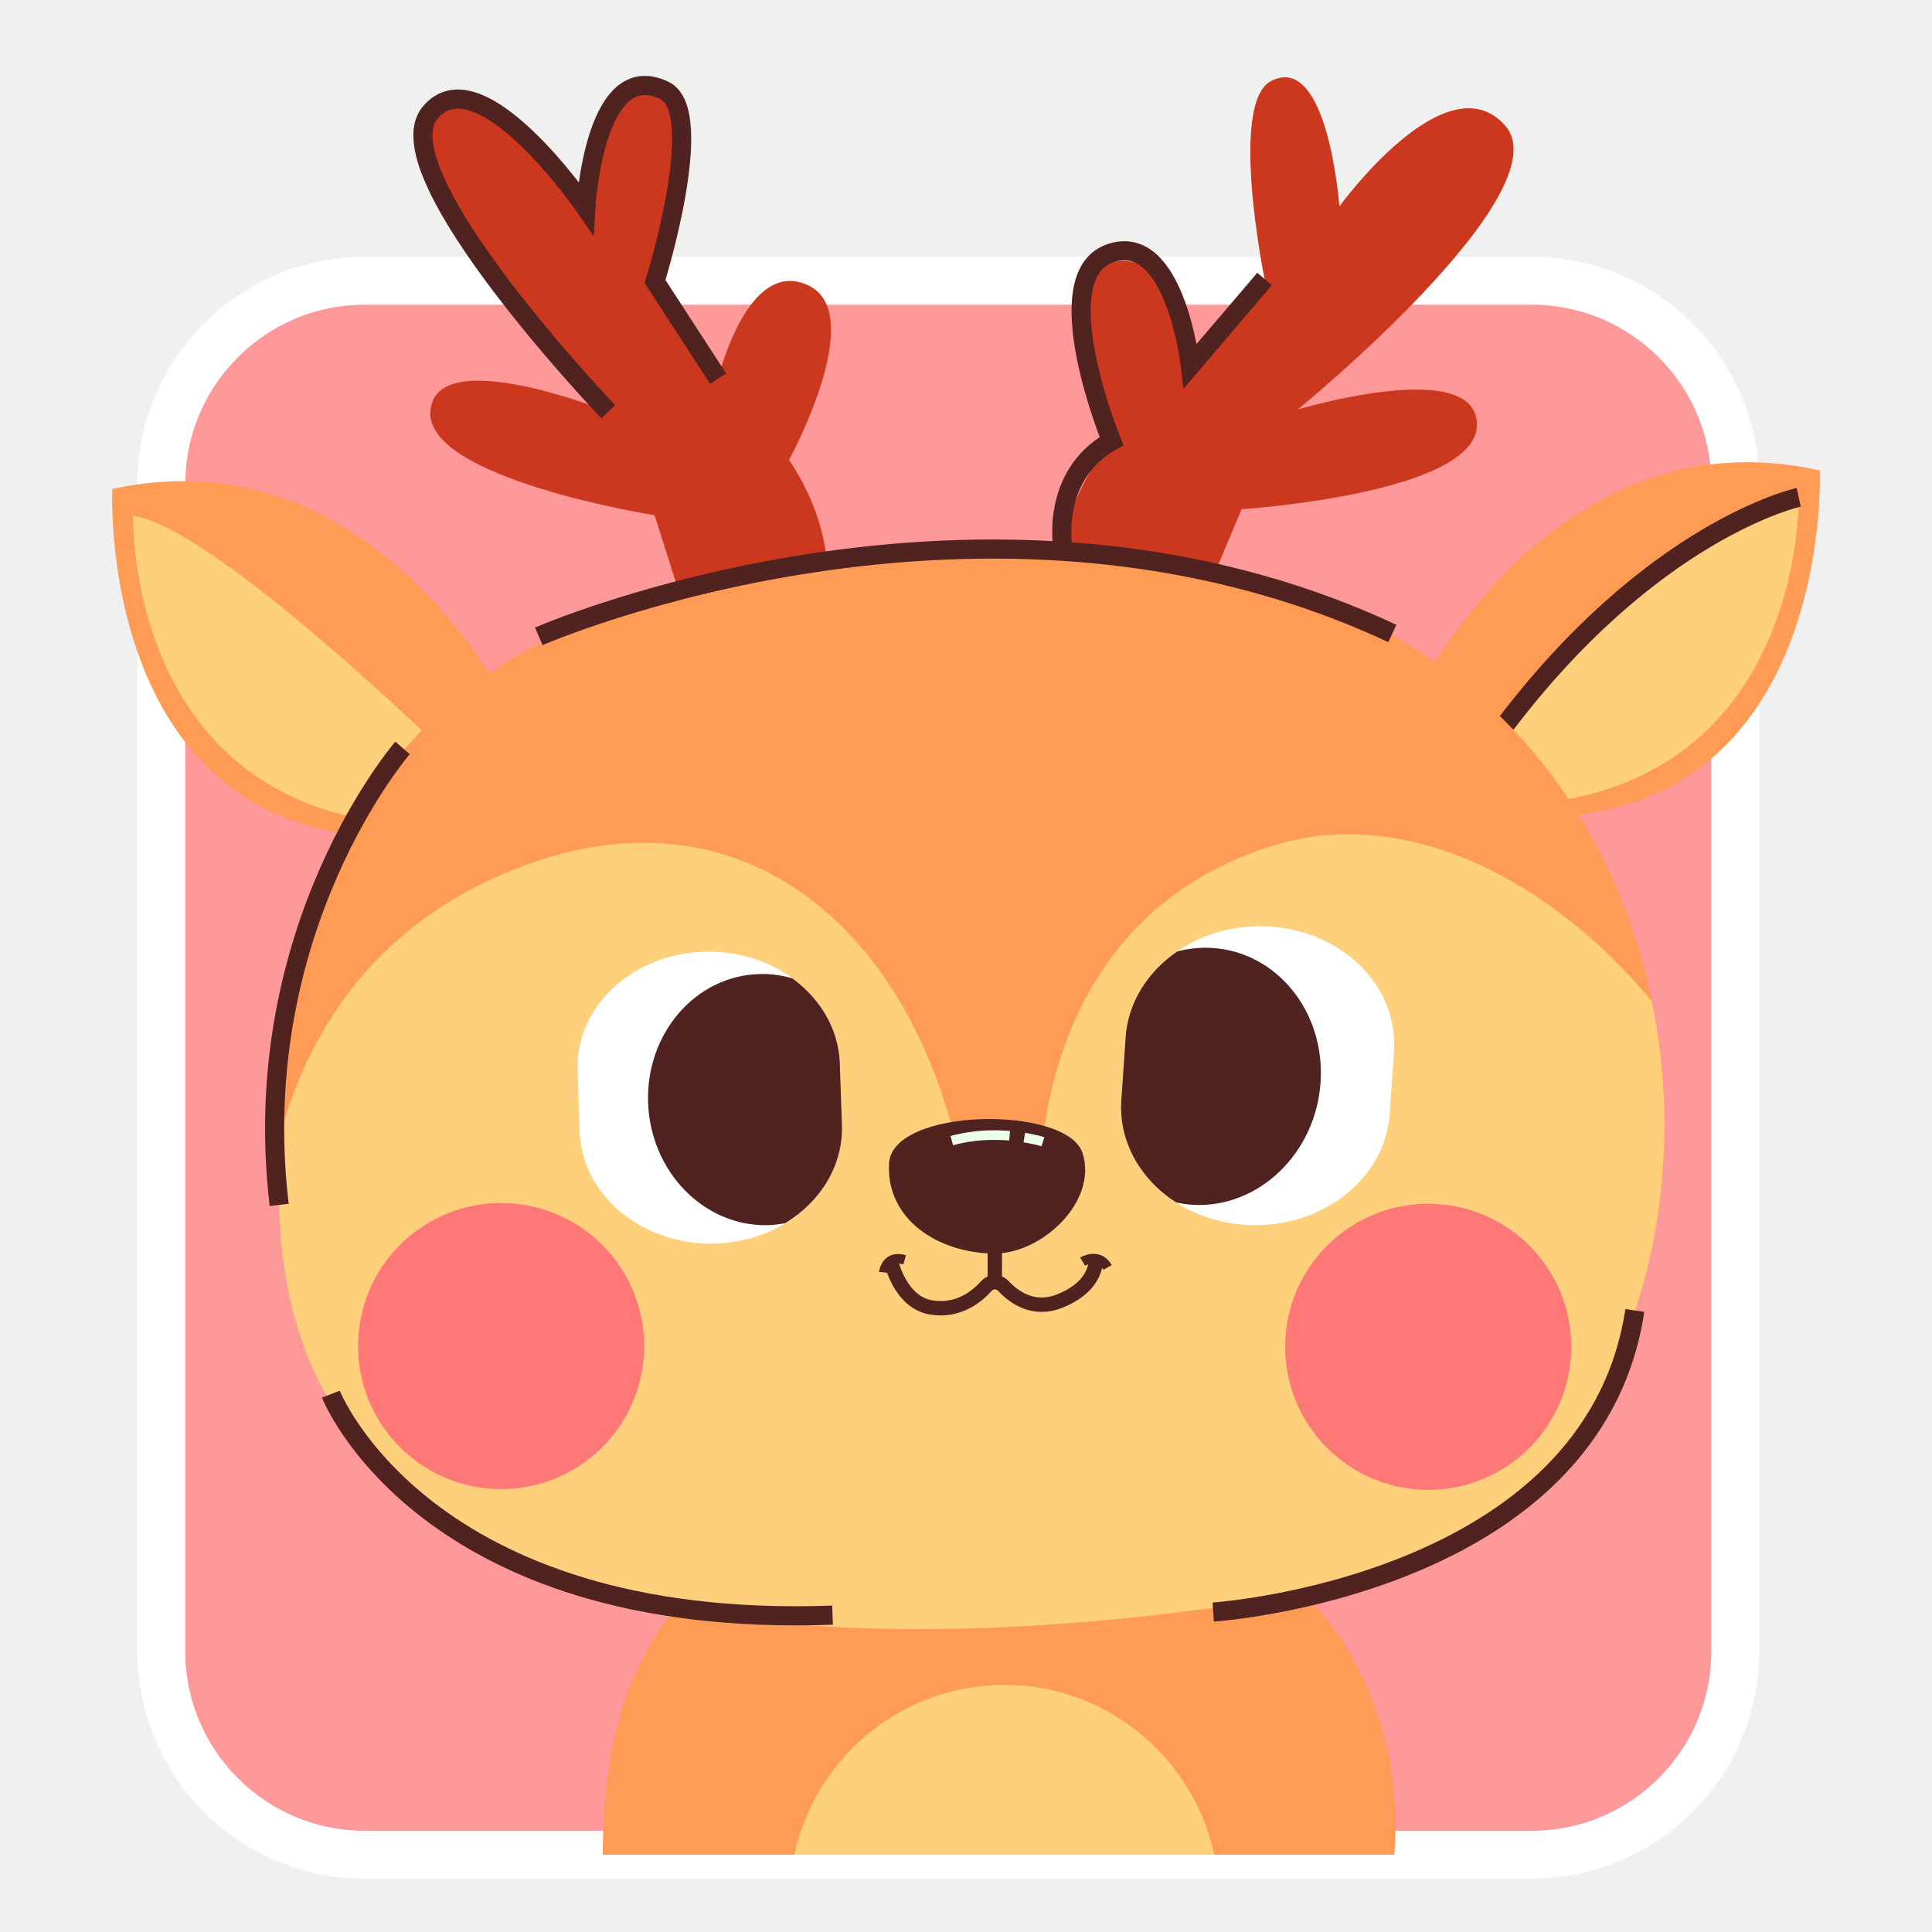
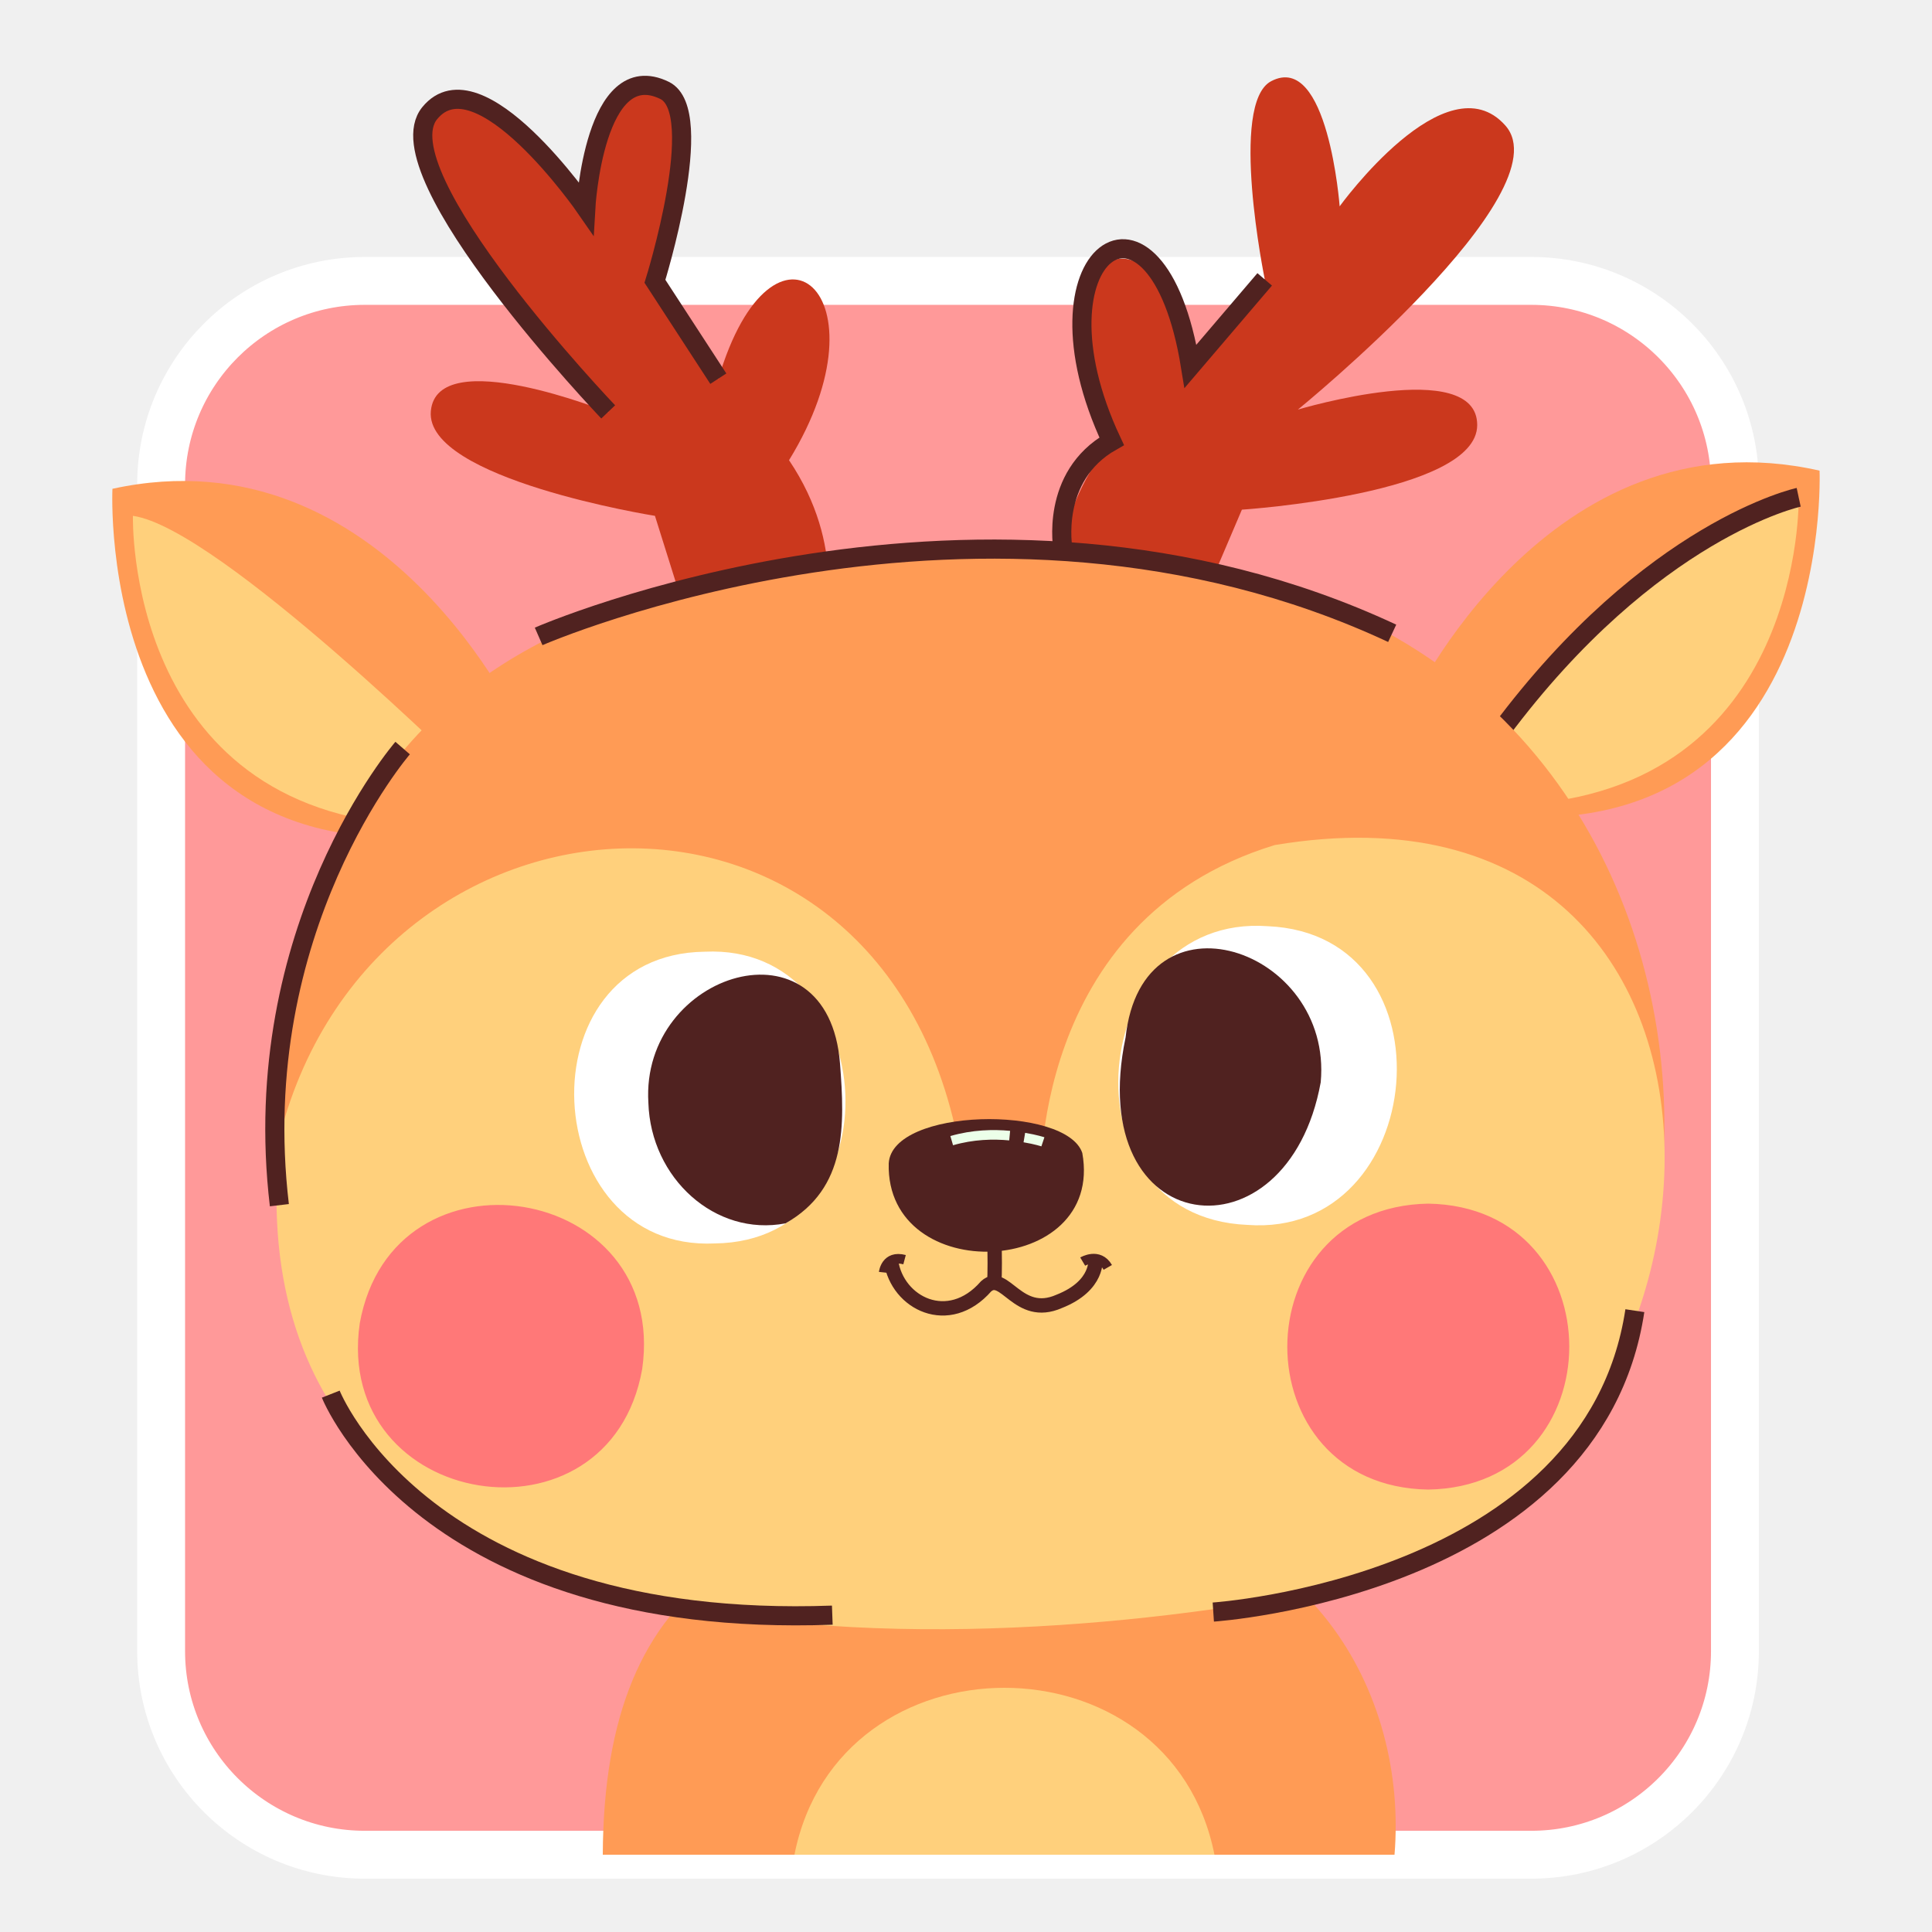
- <svg xmlns="http://www.w3.org/2000/svg" viewBox="0 0 500 500">
-   <rect x="41.74" y="72.66" width="407.34" height="407.34" rx="52.7" ry="52.7" fill="#f99" stroke="#fff" stroke-miterlimit="10" stroke-width="12.39" />
-   <path d="M278.73 388.61c-82.62-3.59-122.44 19.45-122.74 91.39h204.85c3.43-41.37-21.45-88.75-82.11-91.39Z" fill="#ff9b55" />
-   <path d="M314.27 480c-5.48-25.14-27.73-43.96-54.36-43.96s-48.87 18.82-54.36 43.96h108.71Z" fill="#ffd07c" />
-   <path d="M364.74 183.07s35.81-77.16 106.21-61.31c0 0 4.41 104.43-93.57 88" fill="#ff9b55" />
-   <path d="M376.41 197s66.79-65.41 89.1-68.31c0 0 1.64 76.11-73.19 79.65L376.41 197Z" fill="#ffd07c" />
-   <path d="M465.51 128.7s-38.19 8.21-77.23 60.56" fill="none" stroke="#502220" stroke-miterlimit="10" stroke-width="4.95" />
-   <path d="M134.88 188.54s-35.31-77.39-105.81-61.99c0 0-5.08 104.4 93 88.6" fill="#ff9b55" />
-   <path d="M123.12 202.39s-66.37-65.83-88.66-68.88c0 0-2.13 76.1 72.68 80.12l15.99-11.24Z" fill="#ffd07c" />
-   <path d="M274.68 156.03s-4.24-20.68 12.97-41.87c0 0-17.33-39.97-.77-45.93 16.55-5.96 21.19 26.48 21.19 26.48l19.2-22.51s-9.31-45.52 1.67-51.22c14.74-7.67 17.69 32.44 17.69 32.44s27.65-38.15 42.88-20.94c15.23 17.21-53.63 73.49-53.63 73.49s46.35-13.9 46.35 3.97-60.91 21.85-60.91 21.85l-10.59 25.16-36.04-.92Z" fill="#cb381d" />
-   <path d="M275.1 142.16s-3.5-18.94 12.56-28c0 0-17.39-42.51-.47-48.56 16.92-6.04 20.88 29.11 20.88 29.11l19.2-22.51" fill="none" stroke="#502220" stroke-miterlimit="10" stroke-width="4.95" />
-   <path d="M213.18 161.46s6.06-20-8.98-42.44c0 0 20.71-37.82 4.94-45.19C193.37 66.45 185.85 98 185.85 98l-16.88-23.93s13.31-44.01 3.01-50.63c-13.83-8.9-20.38 30.36-20.38 30.36s-23.78-40.11-40.35-24.53c-16.57 15.58 46.17 77.3 46.17 77.3s-44.41-17.92-46.04-.3c-1.63 17.62 58.04 27.07 58.04 27.07l8.15 25.76 35.6 2.37Z" fill="#cb381d" />
-   <path d="M157.42 106.56s-58.91-61.66-46.17-77.3c12.74-15.64 40.35 24.53 40.35 24.53s2.17-39.27 20.38-30.36c11.24 5.5-2.46 49.42-2.46 49.42l16.33 25.14" fill="none" stroke="#502220" stroke-miterlimit="10" stroke-width="4.95" />
-   <path d="M72.25 311.82c-2.24-131.61 67.27-173.53 214.47-167.13 181.01 7.87 179.77 243.74 60.99 265.96-88.68 16.59-273.23 32.61-275.46-98.84Z" fill="#ff9b55" />
-   <path d="M139.44 164.69s114.95-50.34 220.89-.75" fill="none" stroke="#502220" stroke-miterlimit="10" stroke-width="4.95" />
-   <path d="M329.85 218.72c-63.84 19.48-60.59 88.73-60.59 88.73h-19.48c-10.82-66-58.71-109.25-122.27-80.07-33.95 15.58-48.69 43.17-55.03 66.31-.22 5.87-.33 11.87-.22 18.13 2.23 131.45 186.78 115.43 275.46 98.84 63.54-11.89 93.42-84.91 79.79-151.47-26.11-31.67-63.85-50.79-97.65-40.47Z" fill="#ffd07c" />
-   <path d="M104.18 193.56S63.74 240.2 72.25 311.83" fill="none" stroke="#502220" stroke-miterlimit="10" stroke-width="4.95" />
-   <circle cx="129.7" cy="348.39" r="37.02" transform="rotate(-80.83 129.675 348.382)" fill="#ff7878" />
-   <circle cx="369.62" cy="348.55" r="37.02" fill="#ff7878" />
-   <path d="M85.62 360.81s23.96 61.05 129.84 57.19" fill="none" stroke="#502220" stroke-miterlimit="10" stroke-width="4.95" />
-   <path d="M184.99 321.83c-18.75.49-34.41-12.48-34.98-28.97l-.54-15.81c-.57-16.49 14.17-30.26 32.92-30.75 18.75-.49 34.41 12.48 34.98 28.97l.54 15.81c.57 16.49-14.17 30.26-32.92 30.75" fill="#fff" />
-   <path d="M217.36 275.27c-.3-8.92-5.05-16.79-12.3-22.08-2.71-.78-5.55-1.19-8.49-1.11-16.54.43-29.45 15.33-28.84 33.28.62 17.95 14.53 32.14 31.08 31.71 1.5-.04 2.96-.24 4.39-.51 9.17-5.56 15.06-14.96 14.7-25.48l-.55-15.81Z" fill="#502220" />
-   <path d="M322.82 317.03c19.18.99 35.68-11.89 36.83-28.76l1.11-16.17c1.16-16.87-13.46-31.35-32.64-32.34-19.18-.99-35.67 11.89-36.83 28.76l-1.11 16.17c-1.16 16.87 13.45 31.35 32.64 32.34" fill="#fff" />
-   <path d="M291.29 268.52c.62-9.13 5.76-17.06 13.37-22.29 2.8-.73 5.73-1.07 8.73-.92 16.93.87 29.63 16.47 28.37 34.83-1.26 18.36-16 32.54-32.93 31.67-1.54-.08-3.02-.32-4.48-.63-9.2-5.93-14.9-15.71-14.16-26.48l1.11-16.17Z" fill="#502220" />
-   <path d="M313.98 417.2s98.28-6.5 109.12-78.05" fill="none" stroke="#502220" stroke-miterlimit="10" stroke-width="4.95" />
-   <path d="M280.15 298.38c-4.06-12.38-49.3-11.83-50.07 2.71-.76 14.54 12.69 23.14 27.03 23.33 12.63.17 27.1-13.65 23.04-26.04Z" fill="#502220" />
-   <path d="M261.29 293.93c-4.21-.35-9.53-.26-14.97 1.27m23.59.27s-1.84-.58-4.82-1.07" fill="none" stroke="#ecffe9" stroke-miterlimit="10" stroke-width="2.48" />
-   <path d="M257.12 316.73s.6 8.02.23 16.12" fill="none" stroke="#502220" stroke-miterlimit="10" stroke-width="3.72" />
-   <g fill="none" stroke="#502220" stroke-miterlimit="10">
-     <path d="M230.59 326.37s2.26 10.7 10.46 12.01c6.82 1.09 11.61-2.65 14.18-5.51 1.21-1.34 3.21-1.38 4.44-.06 2.71 2.9 7.75 6.59 14.48 3.94 10.36-4.08 9.42-11.12 9.42-11.12" stroke-width="3.72" />
-     <path d="M228.72 329.29s.53-4.65 5.41-3.26m46.05.48s4.17-2.53 6.46 1.5" stroke-width="2.48" />
-   </g>
+ <svg xmlns="http://www.w3.org/2000/svg" version="1.1" id="Layer_1" x="0" y="0" viewBox="0 0 500 500" xml:space="preserve">
+   <style>.st1{fill:#ff9b55}.st2{fill:#ffd07c}.st3{fill:none;stroke:#502220;stroke-width:4.95;stroke-miterlimit:10}.st4{fill:#cb381d}.st6{fill:#fff}.st7{fill:#502220}.st9{fill:none;stroke:#502220;stroke-width:3.72;stroke-miterlimit:10}</style>
+   <path d="M94.4 72.7h301.9c29.1 0 52.7 23.6 52.7 52.7v301.9c0 29.1-23.6 52.7-52.7 52.7H94.4c-29.1 0-52.7-23.6-52.7-52.7V125.4c0-29.1 23.6-52.7 52.7-52.7z" fill="#f99" stroke="#fff" stroke-width="12.39" stroke-miterlimit="10" />
+   <path class="st1" d="M278.7 388.6C196.1 385 156.3 408.1 156 480h204.9c3.4-41.4-21.5-88.8-82.2-91.4z" />
+   <path class="st2" d="M314.3 480c-11.4-57.6-97.3-57.6-108.7 0h108.7z" />
+   <path class="st1" d="M364.7 183.1s35.8-77.2 106.2-61.3c0 0 4.4 104.4-93.6 88" />
+   <path class="st2" d="M376.4 197s66.8-65.4 89.1-68.3c0 0 1.6 76.1-73.2 79.6L376.4 197z" />
+   <path class="st3" d="M465.5 128.7s-38.2 8.2-77.2 60.6" />
+   <path class="st1" d="M134.9 188.5s-35.3-77.4-105.8-62c0 0-5.1 104.4 93 88.6" />
+   <path class="st2" d="M123.1 202.4s-66.4-65.8-88.7-68.9c0 0-2.1 76.1 72.7 80.1l16-11.2z" />
+   <path class="st4" d="M274.7 156s-4.2-20.7 13-41.9c-22.7-46 10.7-68.8 20.4-19.4l19.2-22.5S318 26.7 329 21c14.7-7.7 17.7 32.4 17.7 32.4s27.6-38.2 42.9-20.9-53.7 73.5-53.7 73.5 46.4-13.9 46.4 4-60.9 21.9-60.9 21.9L310.7 157l-36-1z" />
+   <path class="st3" d="M275.1 142.2s-3.5-18.9 12.6-28c-22.9-48.8 11.7-73.1 20.4-19.4l19.2-22.5" />
+   <path class="st4" d="M213.2 161.5s6.1-20-9-42.4c26.6-43.3-4.2-68.8-18.3-21l-16.9-24s13.3-44 3-50.6c-13.8-8.9-20.4 30.4-20.4 30.4s-23.8-40.1-40.3-24.5 46.2 77.3 46.2 77.3-44.4-17.9-46-.3 58 27.1 58 27.1l8.1 25.8 35.6 2.2z" />
+   <path class="st3" d="M157.4 106.6s-58.9-61.7-46.2-77.3 40.4 24.5 40.4 24.5 2.2-39.3 20.4-30.4c11.2 5.5-2.5 49.4-2.5 49.4L185.9 98" />
+   <path class="st1" d="M72.2 311.8C70 180.2 139.5 138.3 286.7 144.7c181 7.9 179.8 243.7 61 266-88.7 16.5-273.2 32.6-275.5-98.9z" />
+   <path class="st3" d="M139.4 164.7s114.9-50.3 220.9-.8" />
+   <path class="st2" d="M329.9 218.7c-63.8 19.5-60.6 88.7-60.6 88.7h-19.5c-13-117.3-151.7-112.3-177.3-13.8-16.2 145.7 180.2 136.9 275.2 117 108.3-22.8 119.2-214.8-17.8-191.9z" />
+   <path class="st3" d="M104.2 193.6s-40.4 46.6-31.9 118.3" />
+   <path d="M93.1 342.5c8.6-47.9 80-36.4 73.1 11.8-8.5 47.9-80 36.3-73.1-11.8zm276.5-31c48.7.8 48.7 73.2 0 74-48.6-.8-48.6-73.1 0-74z" fill="#ff7878" />
+   <path class="st3" d="M85.6 360.8s24 61 129.8 57.2" />
+   <path class="st6" d="M185 321.8c-46 2.2-50.1-74.9-2.6-75.5 46-2.2 50.1 74.9 2.6 75.5" />
+   <path class="st7" d="M217.4 275.3c-3-39-51.7-23.7-49.6 10.1.6 19.5 17.3 34.7 35.5 31.2 16-9.1 15.3-25.4 14.1-41.3z" />
+   <path class="st6" d="M322.8 317c46.8 3.5 54.2-75.2 5.3-77.3-46.8-3.4-54.2 75.2-5.3 77.3" />
+   <path class="st7" d="M291.3 268.5c4.3-39.7 53.7-23.1 50.5 11.6-8.6 47.2-61.5 41-50.5-11.6z" />
+   <path class="st3" d="M314 417.2s98.3-6.5 109.1-78" />
+   <path class="st7" d="M280.1 298.4c-4.1-12.4-49.3-11.8-50.1 2.7-.8 32.1 55.9 29.6 50.1-2.7z" />
+   <path d="M261.3 293.9c-4.2-.4-9.5-.3-15 1.3m23.6.3s-1.8-.6-4.8-1.1" fill="none" stroke="#ecffe9" stroke-width="2.48" stroke-miterlimit="10" />
+   <path class="st9" d="M257.1 316.7s.6 8 .2 16.1" />
+   <path class="st9" d="M230.6 326.4c1.6 10.9 14.9 17.6 24.6 6.5 4.8-4.3 8.2 8.6 18.9 3.9 10.4-4.1 9.4-11.1 9.4-11.1" />
+   <path d="M228.7 329.3s.5-4.6 5.4-3.3m46.1.5s4.2-2.5 6.5 1.5" fill="none" stroke="#502220" stroke-width="2.48" stroke-miterlimit="10" />
</svg>
